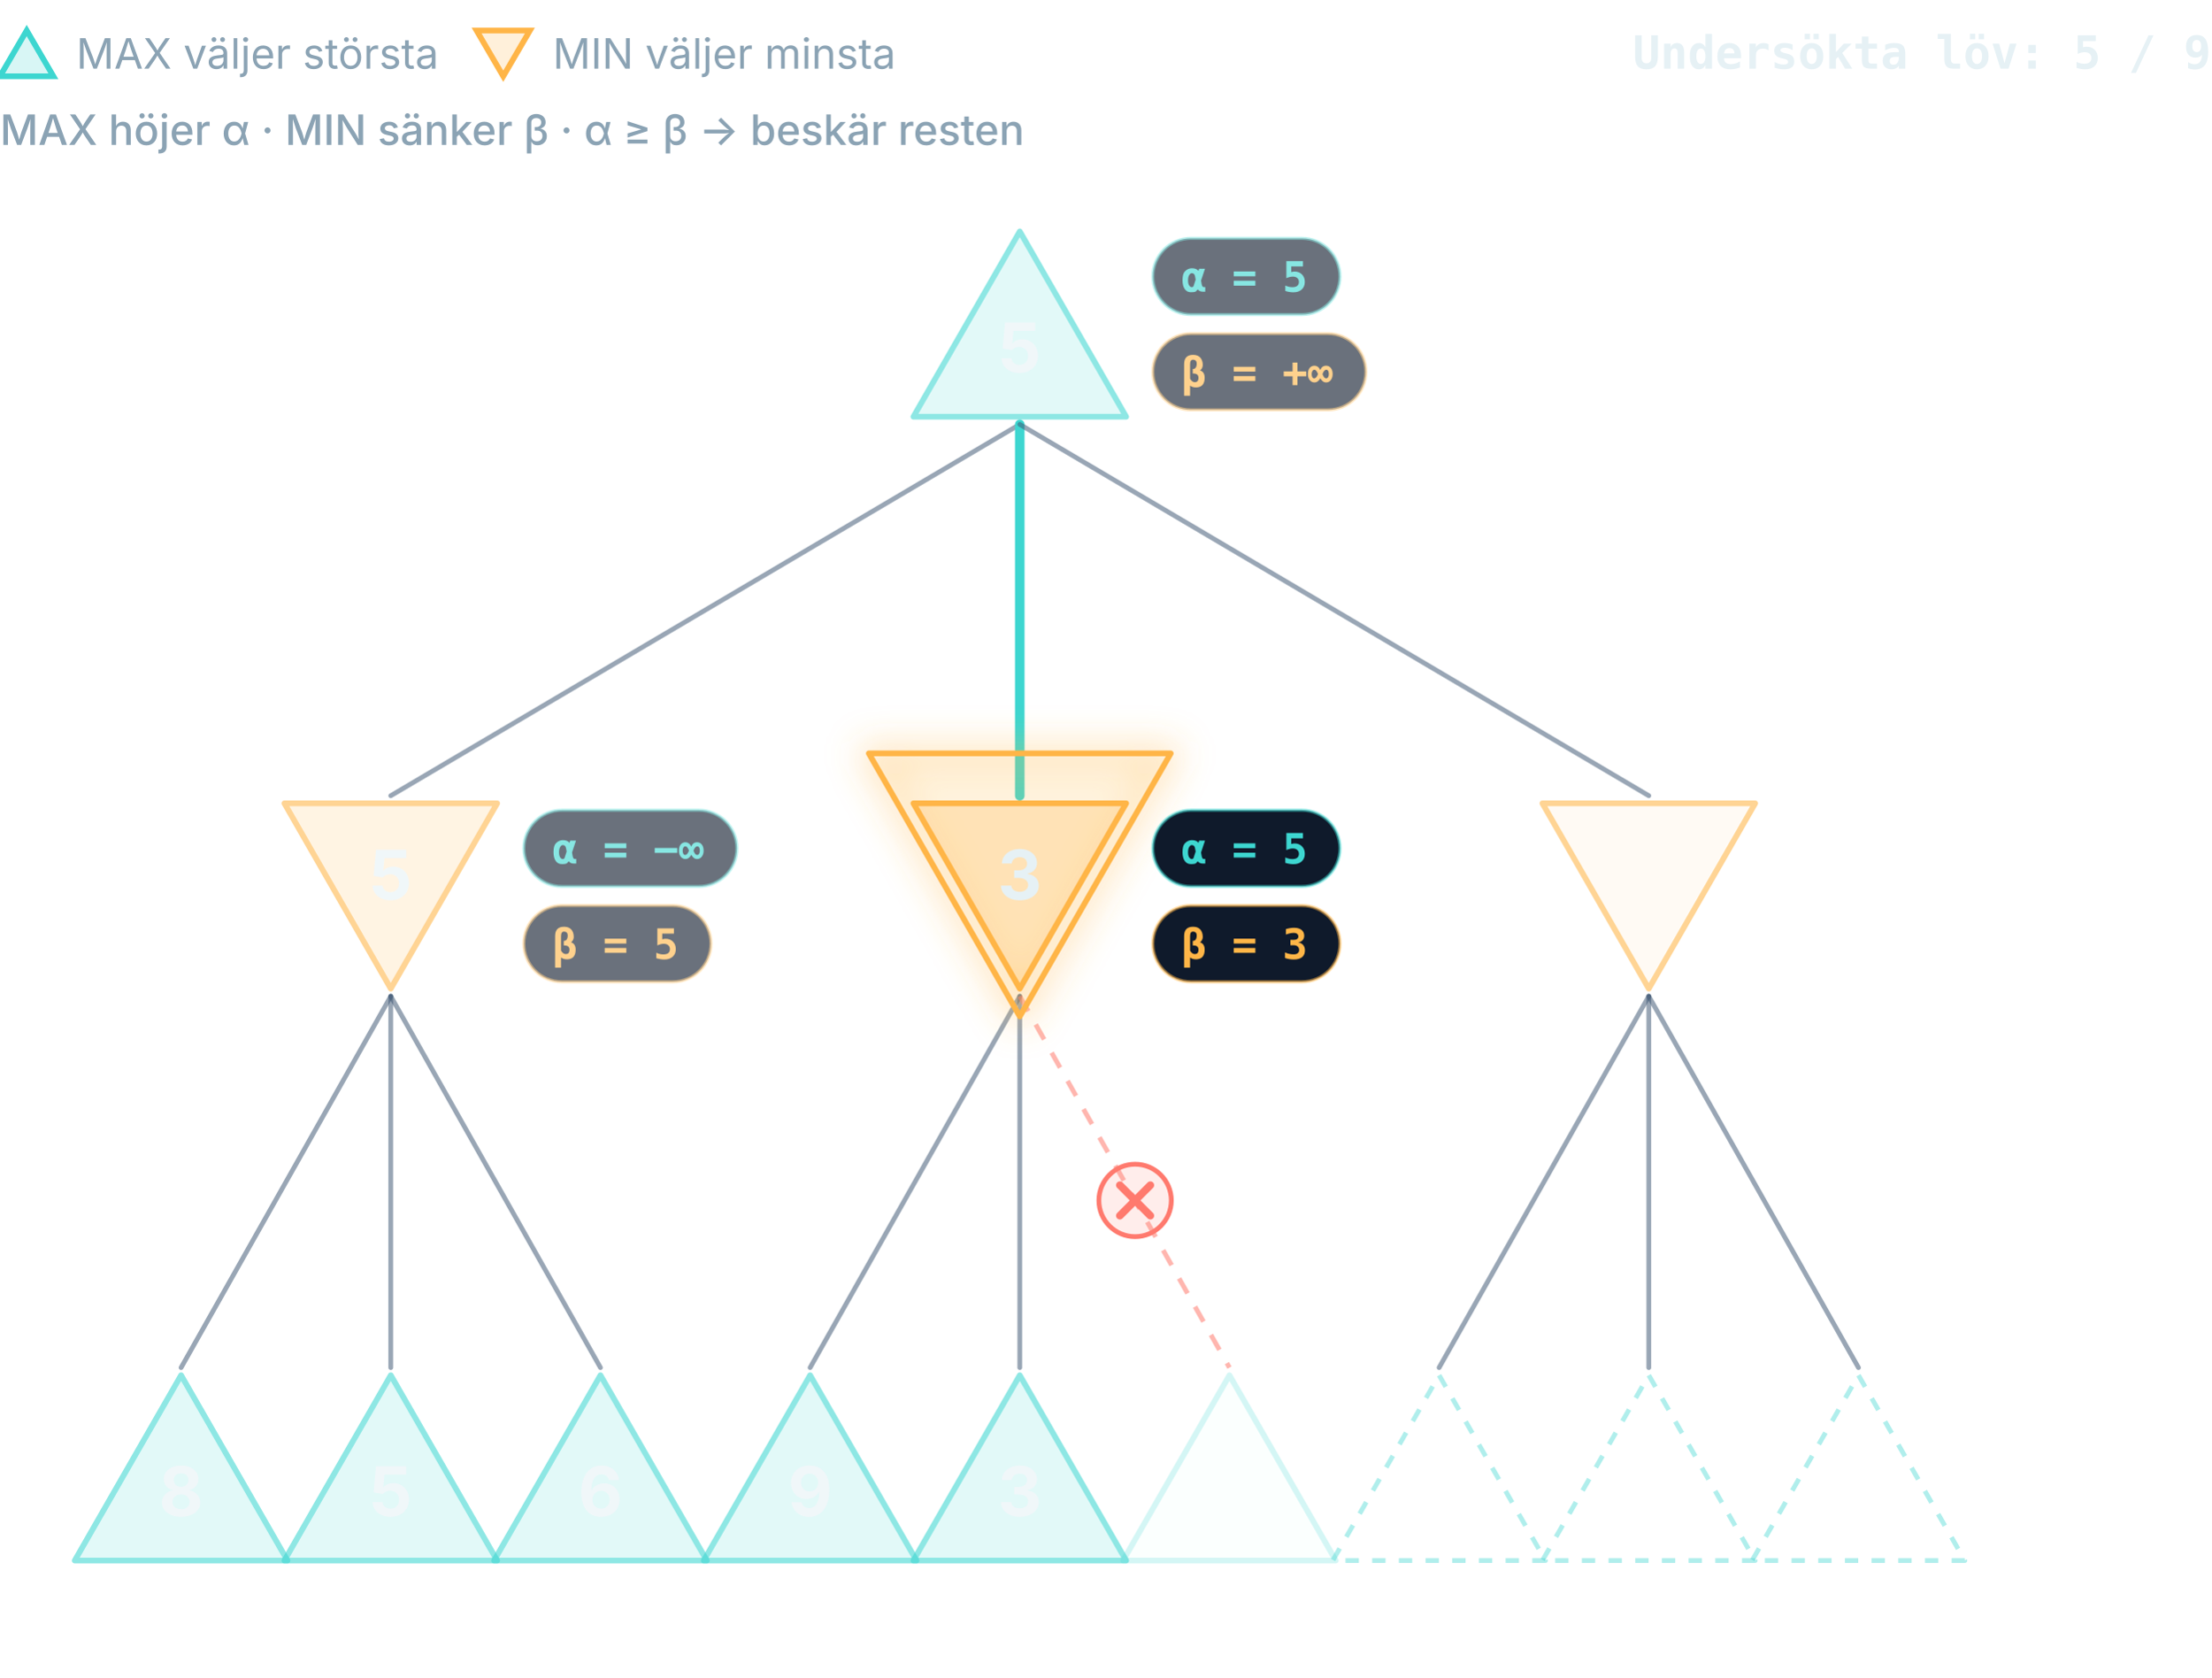
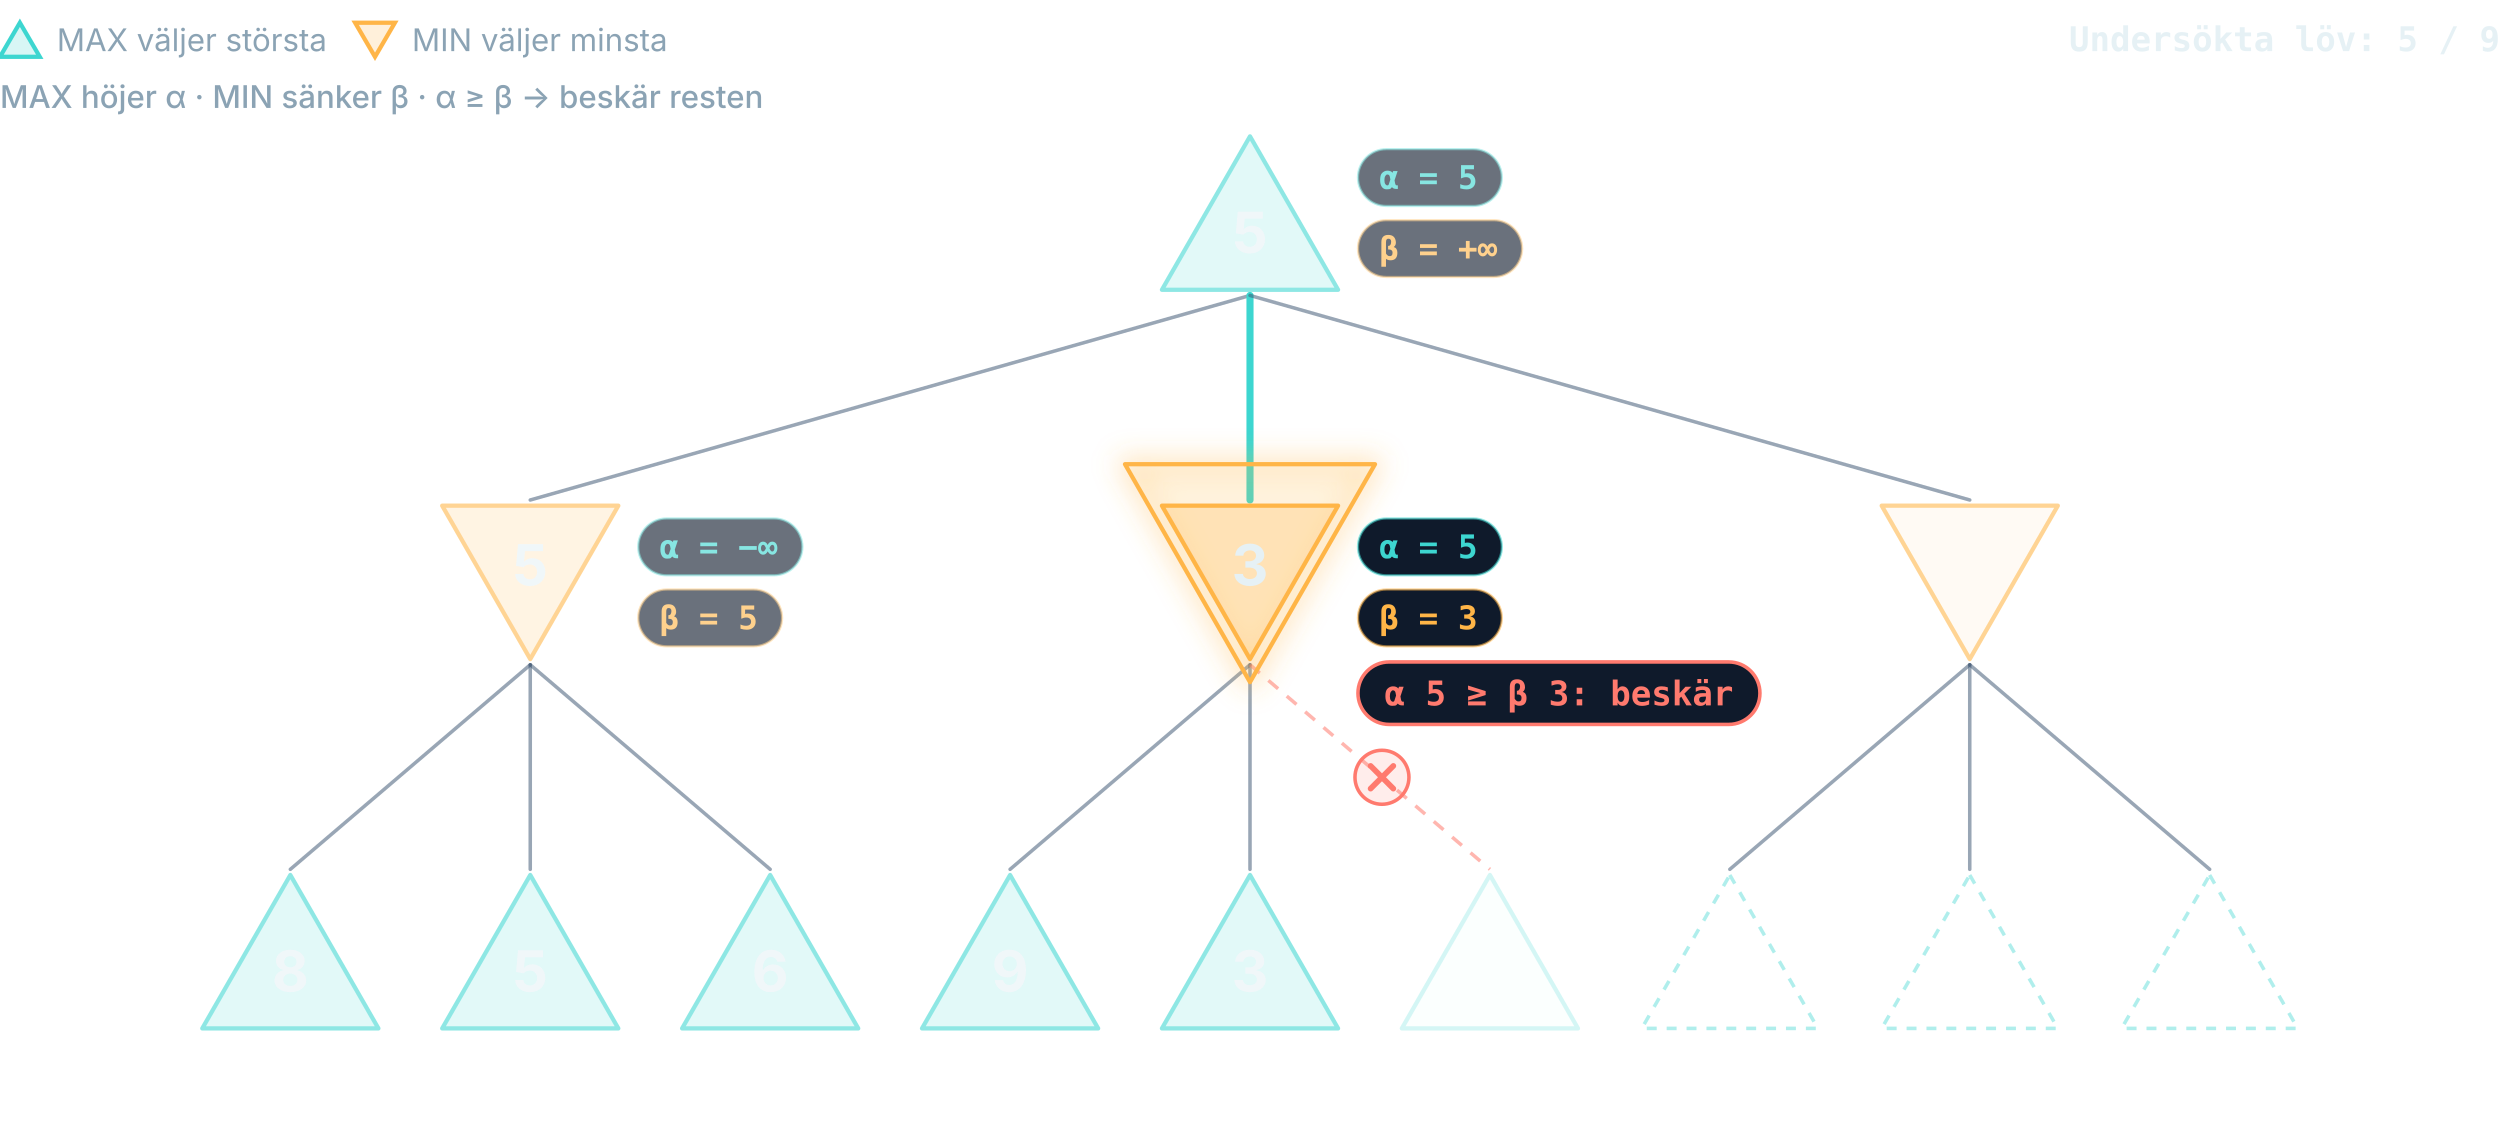
- <svg xmlns="http://www.w3.org/2000/svg" viewBox="0 0 1160 880" width="1160" height="880" role="img">
+ <svg xmlns="http://www.w3.org/2000/svg" viewBox="0 0 1760 790" width="1760" height="790" role="img">
  <defs>
    <filter id="glow" x="-40%" y="-40%" width="180%" height="180%">
      <feGaussianBlur stdDeviation="9" />
    </filter>
    <filter id="soft" x="-20%" y="-20%" width="140%" height="140%">
      <feGaussianBlur stdDeviation="4" />
    </filter>
  </defs>
  <g transform="translate(0,30)">
    <polygon points="14,-14 28,10 0,10" fill="#3DD6D0" fill-opacity=".2" stroke="#3DD6D0" stroke-width="3" />
    <text x="40.0" y="6.0" font-family="'IBM Plex Sans','Segoe UI',Inter,Helvetica,Arial,sans-serif" font-size="22" font-weight="400" fill="#8BA3B4" text-anchor="start">MAX väljer största</text>
    <polygon points="250,-14 278,-14 264,10" fill="#FFB547" fill-opacity=".2" stroke="#FFB547" stroke-width="3" />
    <text x="290.0" y="6.0" font-family="'IBM Plex Sans','Segoe UI',Inter,Helvetica,Arial,sans-serif" font-size="22" font-weight="400" fill="#8BA3B4" text-anchor="start">MIN väljer minsta</text>
  </g>
-   <text x="1160.0" y="36.0" font-family="'IBM Plex Mono','SFMono-Regular',Menlo,Consolas,monospace" font-size="24" font-weight="600" fill="#E6F1F5" text-anchor="end">Undersökta löv: 5 / 9</text>
-   <path data-edge="r0:r00" d="M205.0,522.6L95.0,717.4" stroke="#3B5572" stroke-width="2.5" stroke-linecap="round" fill="none" opacity="0.52" />
-   <path data-edge="r0:r01" d="M205.0,522.6L205.0,717.4" stroke="#3B5572" stroke-width="2.5" stroke-linecap="round" fill="none" opacity="0.52" />
-   <path data-edge="r0:r02" d="M205.0,522.6L315.0,717.4" stroke="#3B5572" stroke-width="2.5" stroke-linecap="round" fill="none" opacity="0.52" />
-   <path data-edge="r:r0" d="M535.0,222.6L205.0,417.4" stroke="#3B5572" stroke-width="2.5" stroke-linecap="round" fill="none" opacity="0.52" />
-   <path data-edge="r1:r10" d="M535.0,522.6L425.0,717.4" stroke="#3B5572" stroke-width="2.5" stroke-linecap="round" fill="none" opacity="0.52" />
-   <path data-edge="r1:r11" d="M535.0,522.6L535.0,717.4" stroke="#3B5572" stroke-width="2.5" stroke-linecap="round" fill="none" opacity="0.52" />
-   <path data-edge="r1:r12" d="M535.0,522.6L645.0,717.4" stroke="#FF7A6E" stroke-width="2.5" stroke-dasharray="9 8" opacity="0.55" />
+   <text x="1760.0" y="36.0" font-family="'IBM Plex Mono','SFMono-Regular',Menlo,Consolas,monospace" font-size="24" font-weight="600" fill="#E6F1F5" text-anchor="end">Undersökta löv: 5 / 9</text>
+   <path data-edge="r0:r00" d="M373.3,468.0L204.4,612.0" stroke="#3B5572" stroke-width="2.5" stroke-linecap="round" fill="none" opacity="0.52" />
+   <path data-edge="r0:r01" d="M373.3,468.0L373.3,612.0" stroke="#3B5572" stroke-width="2.5" stroke-linecap="round" fill="none" opacity="0.52" />
+   <path data-edge="r0:r02" d="M373.3,468.0L542.2,612.0" stroke="#3B5572" stroke-width="2.5" stroke-linecap="round" fill="none" opacity="0.52" />
+   <path data-edge="r:r0" d="M880.0,208.0L373.3,352.0" stroke="#3B5572" stroke-width="2.5" stroke-linecap="round" fill="none" opacity="0.52" />
+   <path data-edge="r1:r10" d="M880.0,468.0L711.1,612.0" stroke="#3B5572" stroke-width="2.5" stroke-linecap="round" fill="none" opacity="0.52" />
+   <path data-edge="r1:r11" d="M880.0,468.0L880.0,612.0" stroke="#3B5572" stroke-width="2.5" stroke-linecap="round" fill="none" opacity="0.52" />
+   <path data-edge="r1:r12" d="M880.0,468.0L1048.9,612.0" stroke="#FF7A6E" stroke-width="2.5" stroke-dasharray="9 8" opacity="0.55" />
  <g data-cut="r12">
-     <circle cx="595.5" cy="629.7" r="19" fill="#FF7A6E" fill-opacity=".14" stroke="#FF7A6E" stroke-width="2.5" />
-     <path d="M587.5,621.7L603.5,637.7M603.5,621.7L587.5,637.7" stroke="#FF7A6E" stroke-width="4" stroke-linecap="round" />
+     <circle cx="972.9" cy="547.2" r="19" fill="#FF7A6E" fill-opacity=".14" stroke="#FF7A6E" stroke-width="2.5" />
+     <path d="M964.9,539.2L980.9,555.2M980.9,539.2L964.9,555.2" stroke="#FF7A6E" stroke-width="4" stroke-linecap="round" />
  </g>
-   <path data-edge="r:r1" d="M535.0,222.6L535.0,417.4" stroke="#3DD6D0" stroke-width="5" stroke-linecap="round" fill="none" opacity="1" />
-   <path data-edge="r2:r20" d="M865.0,522.6L755.0,717.4" stroke="#3B5572" stroke-width="2.5" stroke-linecap="round" fill="none" opacity="0.52" />
-   <path data-edge="r2:r21" d="M865.0,522.6L865.0,717.4" stroke="#3B5572" stroke-width="2.5" stroke-linecap="round" fill="none" opacity="0.52" />
-   <path data-edge="r2:r22" d="M865.0,522.6L975.0,717.4" stroke="#3B5572" stroke-width="2.5" stroke-linecap="round" fill="none" opacity="0.52" />
-   <path data-edge="r:r2" d="M535.0,222.6L865.0,417.4" stroke="#3B5572" stroke-width="2.5" stroke-linecap="round" fill="none" opacity="0.52" />
-   <polygon points="455.8,395.2 614.2,395.2 535.0,533.2" fill="#FFB547" fill-opacity=".14" stroke="#FFB547" stroke-width="12" stroke-opacity=".28" stroke-linejoin="round" filter="url(#glow)" />
-   <polygon data-focus-node="r1" points="455.8,395.2 614.2,395.2 535.0,533.2" fill="#FFB547" fill-opacity=".05" stroke="#FFB547" stroke-width="3" stroke-linejoin="round" />
+   <path data-edge="r:r1" d="M880.0,208.0L880.0,352.0" stroke="#3DD6D0" stroke-width="5" stroke-linecap="round" fill="none" opacity="1" />
+   <path data-edge="r2:r20" d="M1386.7,468.0L1217.8,612.0" stroke="#3B5572" stroke-width="2.5" stroke-linecap="round" fill="none" opacity="0.52" />
+   <path data-edge="r2:r21" d="M1386.7,468.0L1386.7,612.0" stroke="#3B5572" stroke-width="2.5" stroke-linecap="round" fill="none" opacity="0.52" />
+   <path data-edge="r2:r22" d="M1386.7,468.0L1555.6,612.0" stroke="#3B5572" stroke-width="2.5" stroke-linecap="round" fill="none" opacity="0.52" />
+   <path data-edge="r:r2" d="M880.0,208.0L1386.7,352.0" stroke="#3B5572" stroke-width="2.5" stroke-linecap="round" fill="none" opacity="0.52" />
+   <polygon points="792.0,326.8 968.0,326.8 880.0,480.2" fill="#FFB547" fill-opacity=".14" stroke="#FFB547" stroke-width="12" stroke-opacity=".28" stroke-linejoin="round" filter="url(#glow)" />
+   <polygon data-focus-node="r1" points="792.0,326.8 968.0,326.8 880.0,480.2" fill="#FFB547" fill-opacity=".05" stroke="#FFB547" stroke-width="3" stroke-linejoin="round" />
  <g data-node="r00" opacity="0.58">
-     <polygon points="95.0,721.4 150.8,818.6 39.2,818.6" fill="#3DD6D0" fill-opacity="0.26" stroke="#3DD6D0" stroke-width="3" stroke-linejoin="round" />
-     <text x="95.0" y="795.3" font-family="'IBM Plex Sans','Segoe UI',Inter,Helvetica,Arial,sans-serif" font-size="36.0" font-weight="700" fill="#E6F1F5" text-anchor="middle">8</text>
+     <polygon points="204.4,616.0 266.4,724.0 142.4,724.0" fill="#3DD6D0" fill-opacity="0.26" stroke="#3DD6D0" stroke-width="3" stroke-linejoin="round" />
+     <text x="204.4" y="698.1" font-family="'IBM Plex Sans','Segoe UI',Inter,Helvetica,Arial,sans-serif" font-size="40.0" font-weight="700" fill="#E6F1F5" text-anchor="middle">8</text>
  </g>
  <g data-node="r01" opacity="0.58">
-     <polygon points="205.0,721.4 260.8,818.6 149.2,818.6" fill="#3DD6D0" fill-opacity="0.26" stroke="#3DD6D0" stroke-width="3" stroke-linejoin="round" />
-     <text x="205.0" y="795.3" font-family="'IBM Plex Sans','Segoe UI',Inter,Helvetica,Arial,sans-serif" font-size="36.0" font-weight="700" fill="#E6F1F5" text-anchor="middle">5</text>
+     <polygon points="373.3,616.0 435.3,724.0 311.3,724.0" fill="#3DD6D0" fill-opacity="0.26" stroke="#3DD6D0" stroke-width="3" stroke-linejoin="round" />
+     <text x="373.3" y="698.1" font-family="'IBM Plex Sans','Segoe UI',Inter,Helvetica,Arial,sans-serif" font-size="40.0" font-weight="700" fill="#E6F1F5" text-anchor="middle">5</text>
  </g>
  <g data-node="r02" opacity="0.58">
-     <polygon points="315.0,721.4 370.8,818.6 259.2,818.6" fill="#3DD6D0" fill-opacity="0.26" stroke="#3DD6D0" stroke-width="3" stroke-linejoin="round" />
-     <text x="315.0" y="795.3" font-family="'IBM Plex Sans','Segoe UI',Inter,Helvetica,Arial,sans-serif" font-size="36.0" font-weight="700" fill="#E6F1F5" text-anchor="middle">6</text>
+     <polygon points="542.2,616.0 604.2,724.0 480.2,724.0" fill="#3DD6D0" fill-opacity="0.26" stroke="#3DD6D0" stroke-width="3" stroke-linejoin="round" />
+     <text x="542.2" y="698.1" font-family="'IBM Plex Sans','Segoe UI',Inter,Helvetica,Arial,sans-serif" font-size="40.0" font-weight="700" fill="#E6F1F5" text-anchor="middle">6</text>
  </g>
  <g data-node="r0" opacity="0.58">
-     <polygon points="149.2,421.4 260.8,421.4 205.0,518.6" fill="#FFB547" fill-opacity="0.26" stroke="#FFB547" stroke-width="3" stroke-linejoin="round" />
-     <text x="205.0" y="471.9" font-family="'IBM Plex Sans','Segoe UI',Inter,Helvetica,Arial,sans-serif" font-size="36.0" font-weight="700" fill="#E6F1F5" text-anchor="middle">5</text>
+     <polygon points="311.3,356.0 435.3,356.0 373.3,464.0" fill="#FFB547" fill-opacity="0.26" stroke="#FFB547" stroke-width="3" stroke-linejoin="round" />
+     <text x="373.3" y="412.2" font-family="'IBM Plex Sans','Segoe UI',Inter,Helvetica,Arial,sans-serif" font-size="40.0" font-weight="700" fill="#E6F1F5" text-anchor="middle">5</text>
  </g>
  <g data-node="r10" opacity="0.58">
-     <polygon points="425.0,721.4 480.8,818.6 369.2,818.6" fill="#3DD6D0" fill-opacity="0.26" stroke="#3DD6D0" stroke-width="3" stroke-linejoin="round" />
-     <text x="425.0" y="795.3" font-family="'IBM Plex Sans','Segoe UI',Inter,Helvetica,Arial,sans-serif" font-size="36.0" font-weight="700" fill="#E6F1F5" text-anchor="middle">9</text>
+     <polygon points="711.1,616.0 773.1,724.0 649.1,724.0" fill="#3DD6D0" fill-opacity="0.26" stroke="#3DD6D0" stroke-width="3" stroke-linejoin="round" />
+     <text x="711.1" y="698.1" font-family="'IBM Plex Sans','Segoe UI',Inter,Helvetica,Arial,sans-serif" font-size="40.0" font-weight="700" fill="#E6F1F5" text-anchor="middle">9</text>
  </g>
  <g data-node="r11" opacity="0.58">
-     <polygon points="535.0,721.4 590.8,818.6 479.2,818.6" fill="#3DD6D0" fill-opacity="0.26" stroke="#3DD6D0" stroke-width="3" stroke-linejoin="round" />
-     <text x="535.0" y="795.3" font-family="'IBM Plex Sans','Segoe UI',Inter,Helvetica,Arial,sans-serif" font-size="36.0" font-weight="700" fill="#E6F1F5" text-anchor="middle">3</text>
+     <polygon points="880.0,616.0 942.0,724.0 818.0,724.0" fill="#3DD6D0" fill-opacity="0.26" stroke="#3DD6D0" stroke-width="3" stroke-linejoin="round" />
+     <text x="880.0" y="698.1" font-family="'IBM Plex Sans','Segoe UI',Inter,Helvetica,Arial,sans-serif" font-size="40.0" font-weight="700" fill="#E6F1F5" text-anchor="middle">3</text>
  </g>
  <g data-node="r12" opacity="0.22">
-     <polygon points="645.0,721.4 700.8,818.6 589.2,818.6" fill="#3DD6D0" fill-opacity="0.1" stroke="#3DD6D0" stroke-width="3" stroke-linejoin="round" />
+     <polygon points="1048.9,616.0 1110.9,724.0 986.9,724.0" fill="#3DD6D0" fill-opacity="0.1" stroke="#3DD6D0" stroke-width="3" stroke-linejoin="round" />
  </g>
  <g data-node="r1" opacity="1">
-     <polygon points="479.2,421.4 590.8,421.4 535.0,518.6" fill="#FFB547" fill-opacity="0.26" stroke="#FFB547" stroke-width="3" stroke-linejoin="round" />
-     <text x="535.0" y="471.9" font-family="'IBM Plex Sans','Segoe UI',Inter,Helvetica,Arial,sans-serif" font-size="36.0" font-weight="700" fill="#E6F1F5" text-anchor="middle">3</text>
+     <polygon points="818.0,356.0 942.0,356.0 880.0,464.0" fill="#FFB547" fill-opacity="0.26" stroke="#FFB547" stroke-width="3" stroke-linejoin="round" />
+     <text x="880.0" y="412.2" font-family="'IBM Plex Sans','Segoe UI',Inter,Helvetica,Arial,sans-serif" font-size="40.0" font-weight="700" fill="#E6F1F5" text-anchor="middle">3</text>
  </g>
  <g data-node="r20" opacity="0.58">
-     <polygon points="755.0,721.4 810.8,818.6 699.2,818.6" fill="none" stroke="#3DD6D0" stroke-width="2.5" stroke-dasharray="7 7" stroke-linejoin="round" opacity=".7" />
+     <polygon points="1217.8,616.0 1279.8,724.0 1155.8,724.0" fill="none" stroke="#3DD6D0" stroke-width="2.5" stroke-dasharray="7 7" stroke-linejoin="round" opacity=".7" />
  </g>
  <g data-node="r21" opacity="0.58">
-     <polygon points="865.0,721.4 920.8,818.6 809.2,818.6" fill="none" stroke="#3DD6D0" stroke-width="2.5" stroke-dasharray="7 7" stroke-linejoin="round" opacity=".7" />
+     <polygon points="1386.7,616.0 1448.7,724.0 1324.7,724.0" fill="none" stroke="#3DD6D0" stroke-width="2.5" stroke-dasharray="7 7" stroke-linejoin="round" opacity=".7" />
  </g>
  <g data-node="r22" opacity="0.58">
-     <polygon points="975.0,721.4 1030.8,818.6 919.2,818.6" fill="none" stroke="#3DD6D0" stroke-width="2.5" stroke-dasharray="7 7" stroke-linejoin="round" opacity=".7" />
+     <polygon points="1555.6,616.0 1617.6,724.0 1493.6,724.0" fill="none" stroke="#3DD6D0" stroke-width="2.5" stroke-dasharray="7 7" stroke-linejoin="round" opacity=".7" />
  </g>
  <g data-node="r2" opacity="0.58">
-     <polygon points="809.2,421.4 920.8,421.4 865.0,518.6" fill="#FFB547" fill-opacity="0.1" stroke="#FFB547" stroke-width="3" stroke-linejoin="round" />
+     <polygon points="1324.7,356.0 1448.7,356.0 1386.7,464.0" fill="#FFB547" fill-opacity="0.1" stroke="#FFB547" stroke-width="3" stroke-linejoin="round" />
  </g>
  <g data-node="r" opacity="0.58">
-     <polygon points="535.0,121.4 590.8,218.6 479.2,218.6" fill="#3DD6D0" fill-opacity="0.26" stroke="#3DD6D0" stroke-width="3" stroke-linejoin="round" />
-     <text x="535.0" y="195.3" font-family="'IBM Plex Sans','Segoe UI',Inter,Helvetica,Arial,sans-serif" font-size="36.0" font-weight="700" fill="#E6F1F5" text-anchor="middle">5</text>
+     <polygon points="880.0,96.0 942.0,204.0 818.0,204.0" fill="#3DD6D0" fill-opacity="0.26" stroke="#3DD6D0" stroke-width="3" stroke-linejoin="round" />
+     <text x="880.0" y="178.1" font-family="'IBM Plex Sans','Segoe UI',Inter,Helvetica,Arial,sans-serif" font-size="40.0" font-weight="700" fill="#E6F1F5" text-anchor="middle">5</text>
  </g>
  <g data-bounds="r" opacity="0.62">
-     <rect x="604.8" y="125.0" width="98.2" height="40" rx="20" fill="#0F1A2B" fill-opacity="1" stroke="#3DD6D0" stroke-opacity="0.55" stroke-width="1.6" />
-     <text x="619.8" y="153.0" font-family="'IBM Plex Mono','SFMono-Regular',Menlo,Consolas,monospace" font-size="22" font-weight="600" fill="#3DD6D0" text-anchor="start">α = 5</text>
-     <rect x="604.8" y="175.0" width="111.8" height="40" rx="20" fill="#0F1A2B" fill-opacity="1" stroke="#FFB547" stroke-opacity="0.55" stroke-width="1.6" />
-     <text x="619.8" y="203.0" font-family="'IBM Plex Mono','SFMono-Regular',Menlo,Consolas,monospace" font-size="22" font-weight="600" fill="#FFB547" text-anchor="start">β = +∞</text>
+     <rect x="956.0" y="105.0" width="101.3" height="40" rx="20" fill="#0F1A2B" fill-opacity="1" stroke="#3DD6D0" stroke-opacity="0.55" stroke-width="1.6" />
+     <text x="971.0" y="133.0" font-family="'IBM Plex Mono','SFMono-Regular',Menlo,Consolas,monospace" font-size="23" font-weight="600" fill="#3DD6D0" text-anchor="start">α = 5</text>
+     <rect x="956.0" y="155.0" width="115.6" height="40" rx="20" fill="#0F1A2B" fill-opacity="1" stroke="#FFB547" stroke-opacity="0.55" stroke-width="1.6" />
+     <text x="971.0" y="183.0" font-family="'IBM Plex Mono','SFMono-Regular',Menlo,Consolas,monospace" font-size="23" font-weight="600" fill="#FFB547" text-anchor="start">β = +∞</text>
  </g>
  <g data-bounds="r0" opacity="0.62">
-     <rect x="274.8" y="425.0" width="111.8" height="40" rx="20" fill="#0F1A2B" fill-opacity="1" stroke="#3DD6D0" stroke-opacity="0.55" stroke-width="1.6" />
-     <text x="289.8" y="453.0" font-family="'IBM Plex Mono','SFMono-Regular',Menlo,Consolas,monospace" font-size="22" font-weight="600" fill="#3DD6D0" text-anchor="start">α = −∞</text>
-     <rect x="274.8" y="475.0" width="98.2" height="40" rx="20" fill="#0F1A2B" fill-opacity="1" stroke="#FFB547" stroke-opacity="0.55" stroke-width="1.6" />
-     <text x="289.8" y="503.0" font-family="'IBM Plex Mono','SFMono-Regular',Menlo,Consolas,monospace" font-size="22" font-weight="600" fill="#FFB547" text-anchor="start">β = 5</text>
+     <rect x="449.3" y="365.0" width="115.6" height="40" rx="20" fill="#0F1A2B" fill-opacity="1" stroke="#3DD6D0" stroke-opacity="0.55" stroke-width="1.6" />
+     <text x="464.3" y="393.0" font-family="'IBM Plex Mono','SFMono-Regular',Menlo,Consolas,monospace" font-size="23" font-weight="600" fill="#3DD6D0" text-anchor="start">α = −∞</text>
+     <rect x="449.3" y="415.0" width="101.3" height="40" rx="20" fill="#0F1A2B" fill-opacity="1" stroke="#FFB547" stroke-opacity="0.55" stroke-width="1.6" />
+     <text x="464.3" y="443.0" font-family="'IBM Plex Mono','SFMono-Regular',Menlo,Consolas,monospace" font-size="23" font-weight="600" fill="#FFB547" text-anchor="start">β = 5</text>
  </g>
  <g data-bounds="r1" opacity="1">
-     <rect x="604.8" y="425.0" width="98.2" height="40" rx="20" fill="#0F1A2B" fill-opacity="1" stroke="#3DD6D0" stroke-opacity="0.55" stroke-width="1.6" />
-     <text x="619.8" y="453.0" font-family="'IBM Plex Mono','SFMono-Regular',Menlo,Consolas,monospace" font-size="22" font-weight="600" fill="#3DD6D0" text-anchor="start">α = 5</text>
-     <rect x="604.8" y="475.0" width="98.2" height="40" rx="20" fill="#0F1A2B" fill-opacity="1" stroke="#FFB547" stroke-opacity="0.55" stroke-width="1.6" />
-     <text x="619.8" y="503.0" font-family="'IBM Plex Mono','SFMono-Regular',Menlo,Consolas,monospace" font-size="22" font-weight="600" fill="#FFB547" text-anchor="start">β = 3</text>
+     <rect x="956.0" y="365.0" width="101.3" height="40" rx="20" fill="#0F1A2B" fill-opacity="1" stroke="#3DD6D0" stroke-opacity="0.55" stroke-width="1.6" />
+     <text x="971.0" y="393.0" font-family="'IBM Plex Mono','SFMono-Regular',Menlo,Consolas,monospace" font-size="23" font-weight="600" fill="#3DD6D0" text-anchor="start">α = 5</text>
+     <rect x="956.0" y="415.0" width="101.3" height="40" rx="20" fill="#0F1A2B" fill-opacity="1" stroke="#FFB547" stroke-opacity="0.55" stroke-width="1.6" />
+     <text x="971.0" y="443.0" font-family="'IBM Plex Mono','SFMono-Regular',Menlo,Consolas,monospace" font-size="23" font-weight="600" fill="#FFB547" text-anchor="start">β = 3</text>
  </g>
  <text x="0.0" y="76.0" font-family="'IBM Plex Sans','Segoe UI',Inter,Helvetica,Arial,sans-serif" font-size="22" font-weight="500" fill="#8BA3B4" text-anchor="start">MAX höjer α  ·  MIN sänker β  ·  α ≥ β → beskär resten</text>
+   <rect x="956.0" y="466.0" width="283.0" height="44.0" rx="22.0" fill="#0F1A2B" stroke="#FF7A6E" stroke-width="2.5" />
+   <text x="1097.5" y="496.6" font-family="'IBM Plex Mono','SFMono-Regular',Menlo,Consolas,monospace" font-size="24" font-weight="600" fill="#FF7A6E" text-anchor="middle">α 5 ≥ β 3: beskär</text>
</svg>
